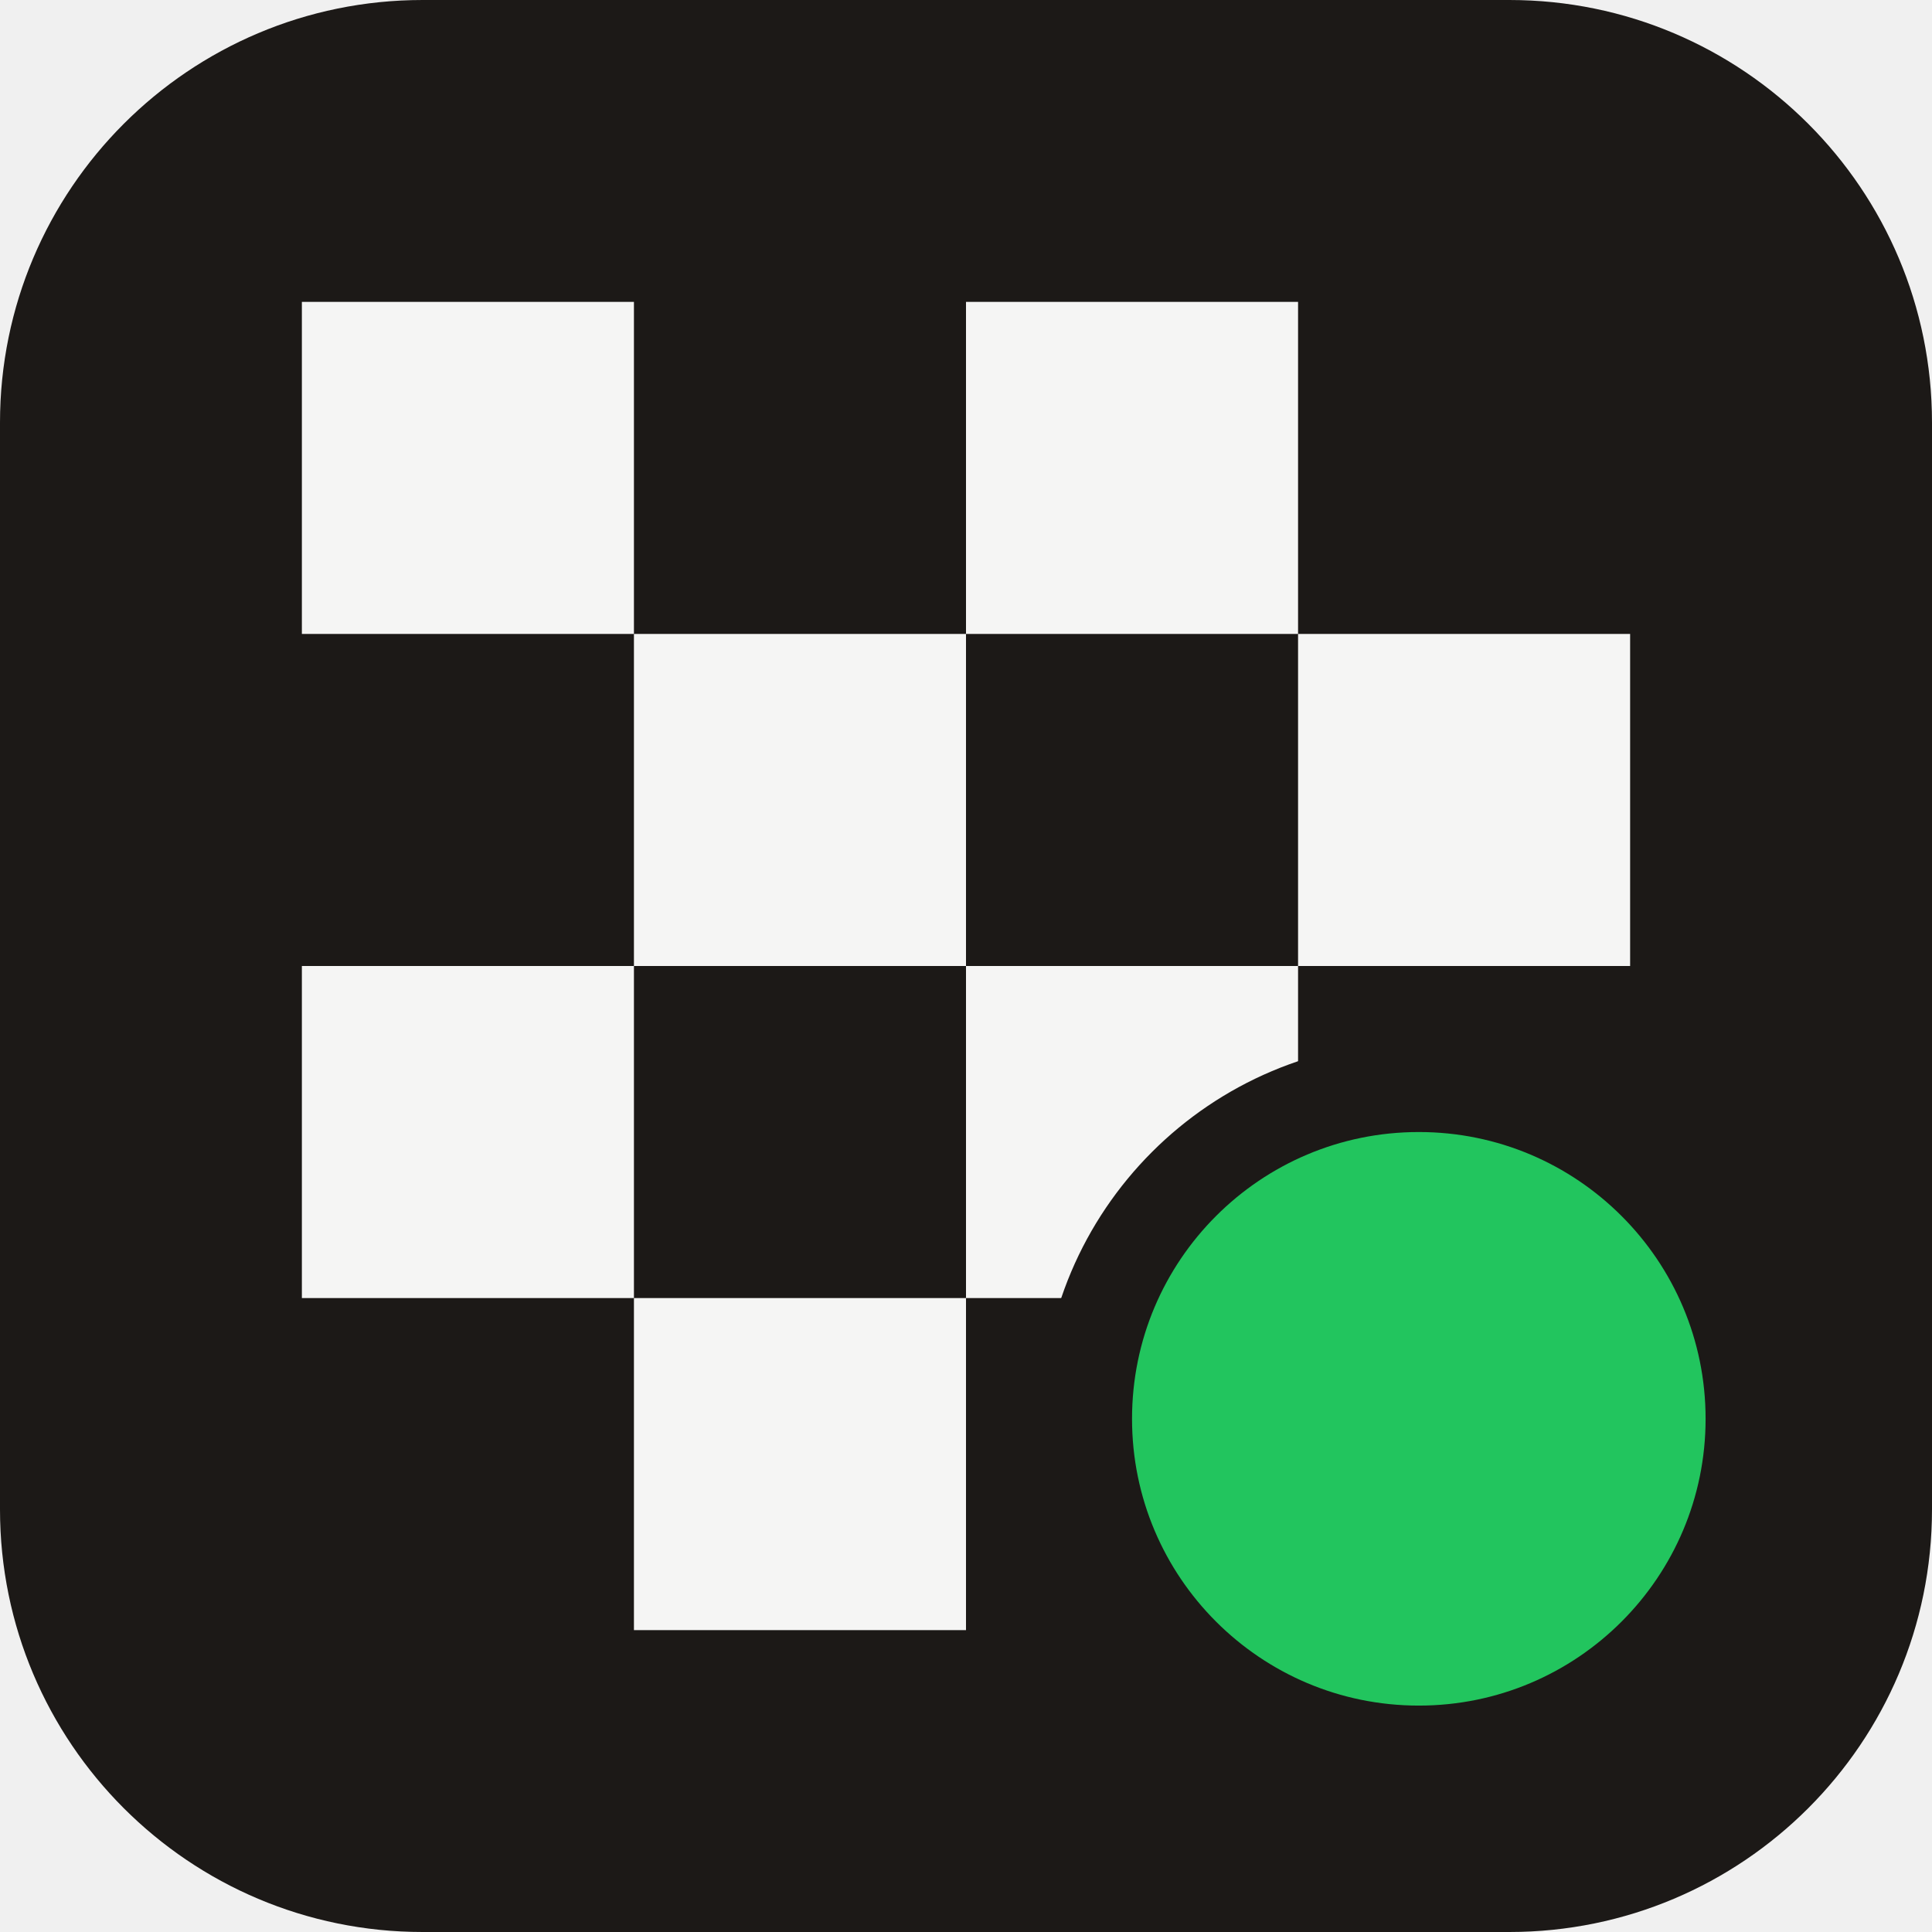
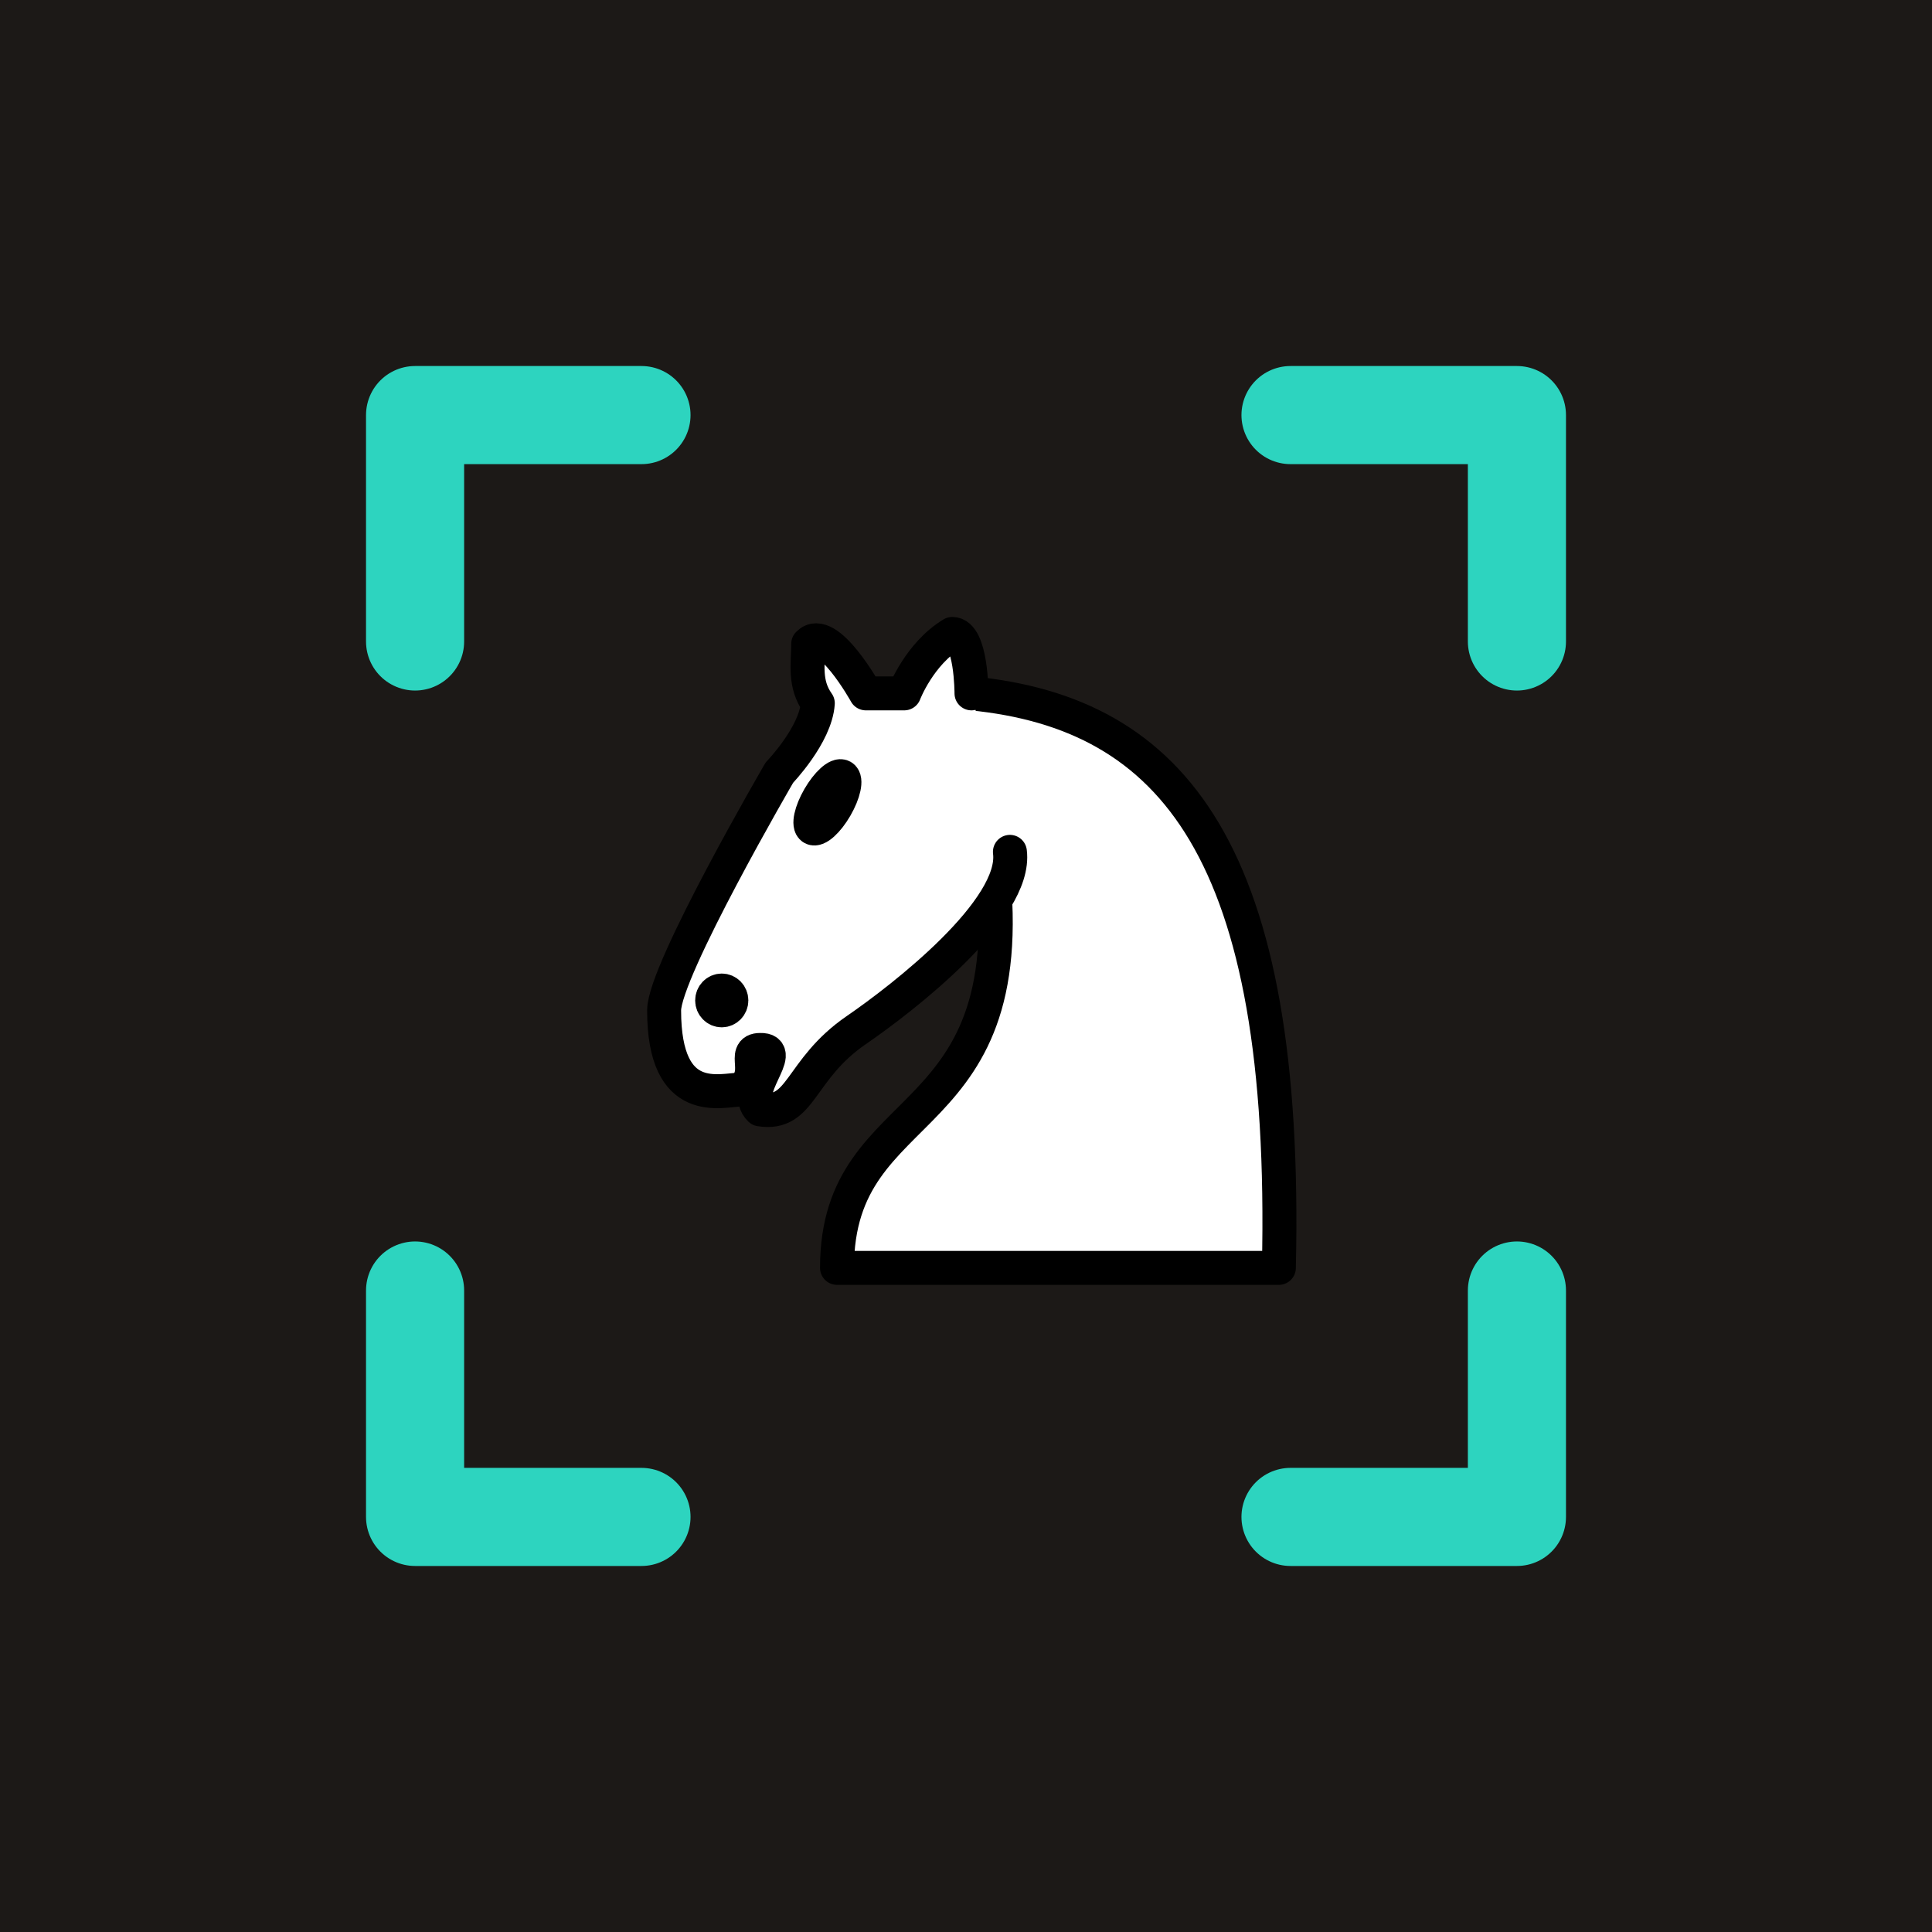
- <svg xmlns="http://www.w3.org/2000/svg" viewBox="0 0 64 64">
-   <rect width="64" height="64" rx="14" fill="#1c1917" />
-   <g fill="#f5f5f4">
-     <rect x="10" y="10" width="11" height="11" />
-     <rect x="32" y="10" width="11" height="11" />
-     <rect x="21" y="21" width="11" height="11" />
-     <rect x="43" y="21" width="11" height="11" />
-     <rect x="10" y="32" width="11" height="11" />
-     <rect x="32" y="32" width="11" height="11" />
-     <rect x="21" y="43" width="11" height="11" />
-     <rect x="43" y="43" width="11" height="11" />
+ <svg xmlns="http://www.w3.org/2000/svg" viewBox="0 0 512 512">
+   <rect width="512" height="512" fill="#1c1917" />
+   <g fill="none" stroke="#2dd4bf" stroke-width="26" stroke-linecap="round" stroke-linejoin="round">
+     <path d="M110 170 V110 H170" />
+     <path d="M342 110 H402 V170" />
+     <path d="M402 342 V402 H342" />
+     <path d="M170 402 H110 V342" />
  </g>
-   <circle cx="47" cy="47" r="11" fill="#22c55e" stroke="#1c1917" stroke-width="3" />
+   <g transform="translate(140 132) scale(6)">
+     <g stroke-linecap="round" stroke-linejoin="round" transform="translate(6, 6)" stroke="#000000">
+       <path d="M13.576,2.625 C22.485,3.5 27.576,9.625 27.152,28 L7.636,28 C7.636,20.125 16.121,22.312 14.424,9.625" id="Shape" stroke-width="1.5" fill="#FFFFFF" />
+       <path d="M15.273,9.625 C15.595,12.171 10.564,16.074 8.485,17.5 C5.939,19.25 6.092,21.297 4.242,21 C3.358,20.177 5.439,18.34 4.242,18.375 C3.394,18.375 4.404,19.451 3.394,20.125 C2.545,20.125 -0.003,21 -1.90580876e-06,16.625 C-1.90580876e-06,14.875 5.091,6.125 5.091,6.125 C5.091,6.125 6.695,4.463 6.788,3.062 C6.168,2.193 6.364,1.312 6.364,0.438 C7.212,-0.438 8.909,2.625 8.909,2.625 L10.606,2.625 C10.606,2.625 11.268,0.882 12.727,0 C13.576,0 13.576,2.625 13.576,2.625" id="Shape" stroke-width="1.5" fill="#FFFFFF" />
+       <path d="M2.97,16.188 C2.97,16.429 2.78,16.625 2.545,16.625 C2.311,16.625 2.121,16.429 2.121,16.188 C2.121,15.946 2.311,15.75 2.545,15.75 C2.78,15.75 2.97,15.946 2.97,16.188 Z" id="Shape" stroke-width="1.5" fill="#000000" />
+       <path d="M7.636,7.438 C7.636,8.162 7.446,8.75 7.212,8.75 C6.978,8.75 6.788,8.162 6.788,7.438 C6.788,6.713 6.978,6.125 7.212,6.125 C7.446,6.125 7.636,6.713 7.636,7.438 L7.636,7.438 Z" id="Shape" stroke-width="1.5" fill="#000000" transform="translate(7.212121, 7.4375) rotate(30.00073) translate(-7.212121, -7.4375) " />
+     </g>
+   </g>
</svg>
